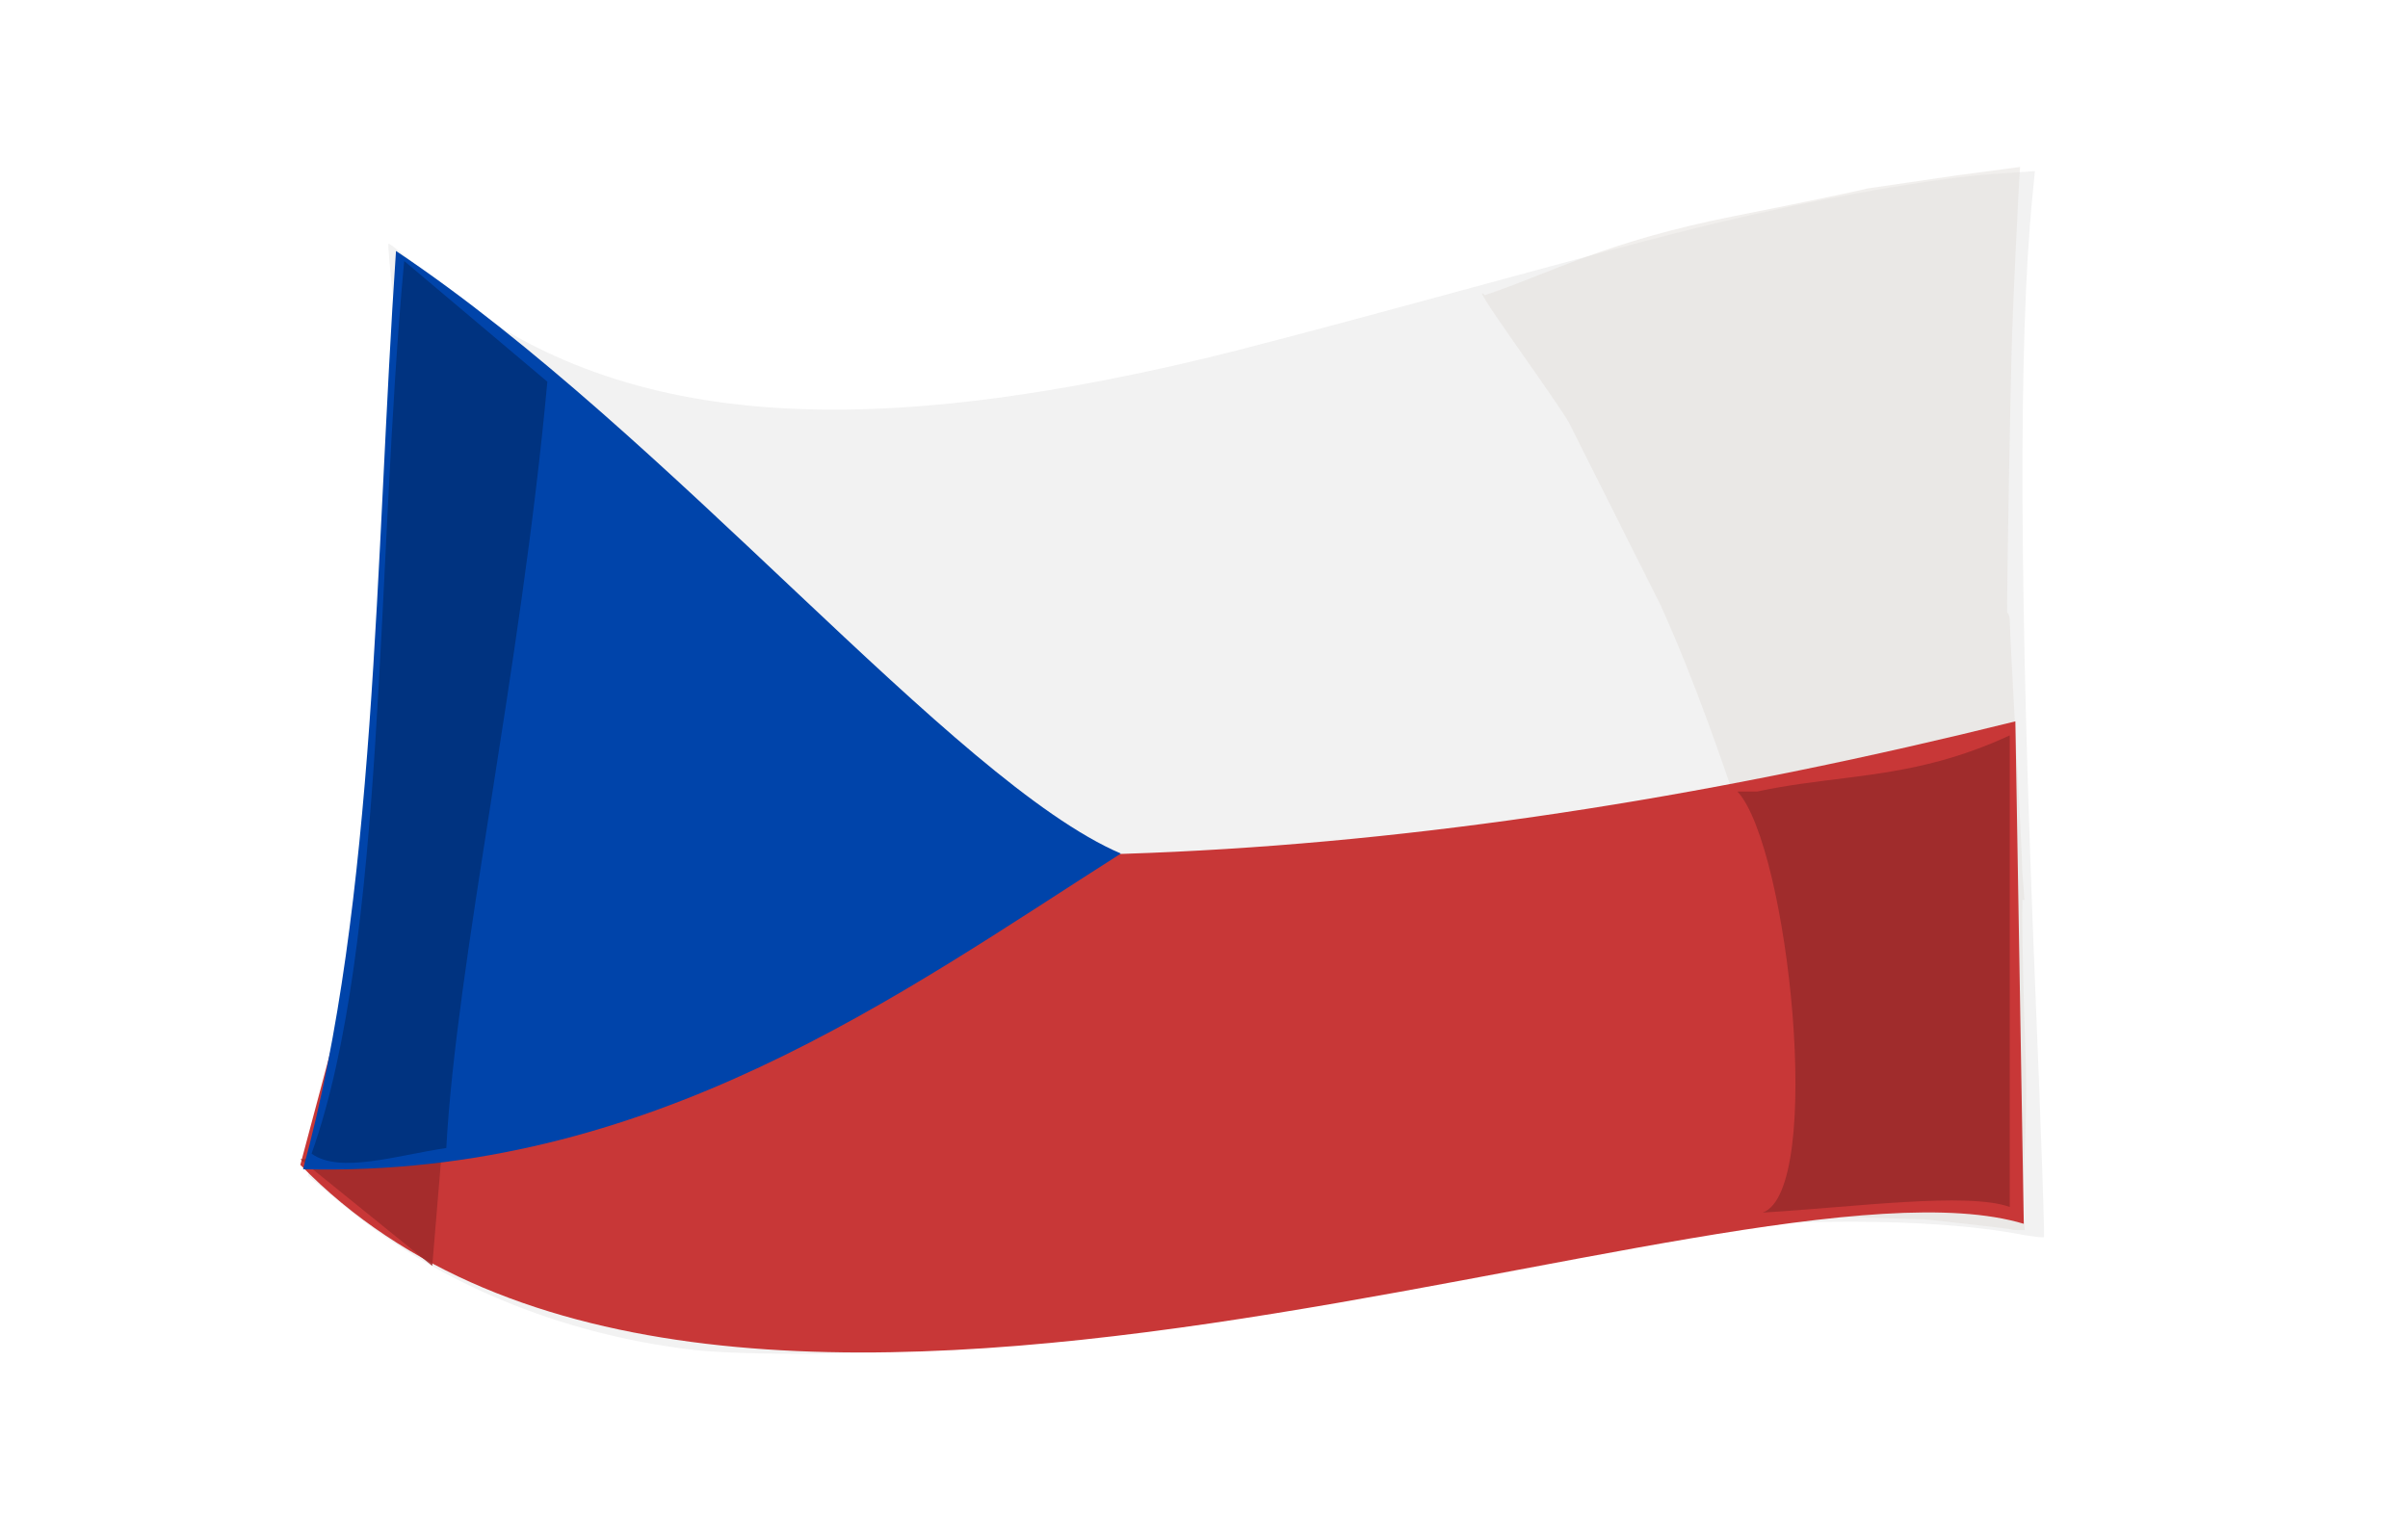
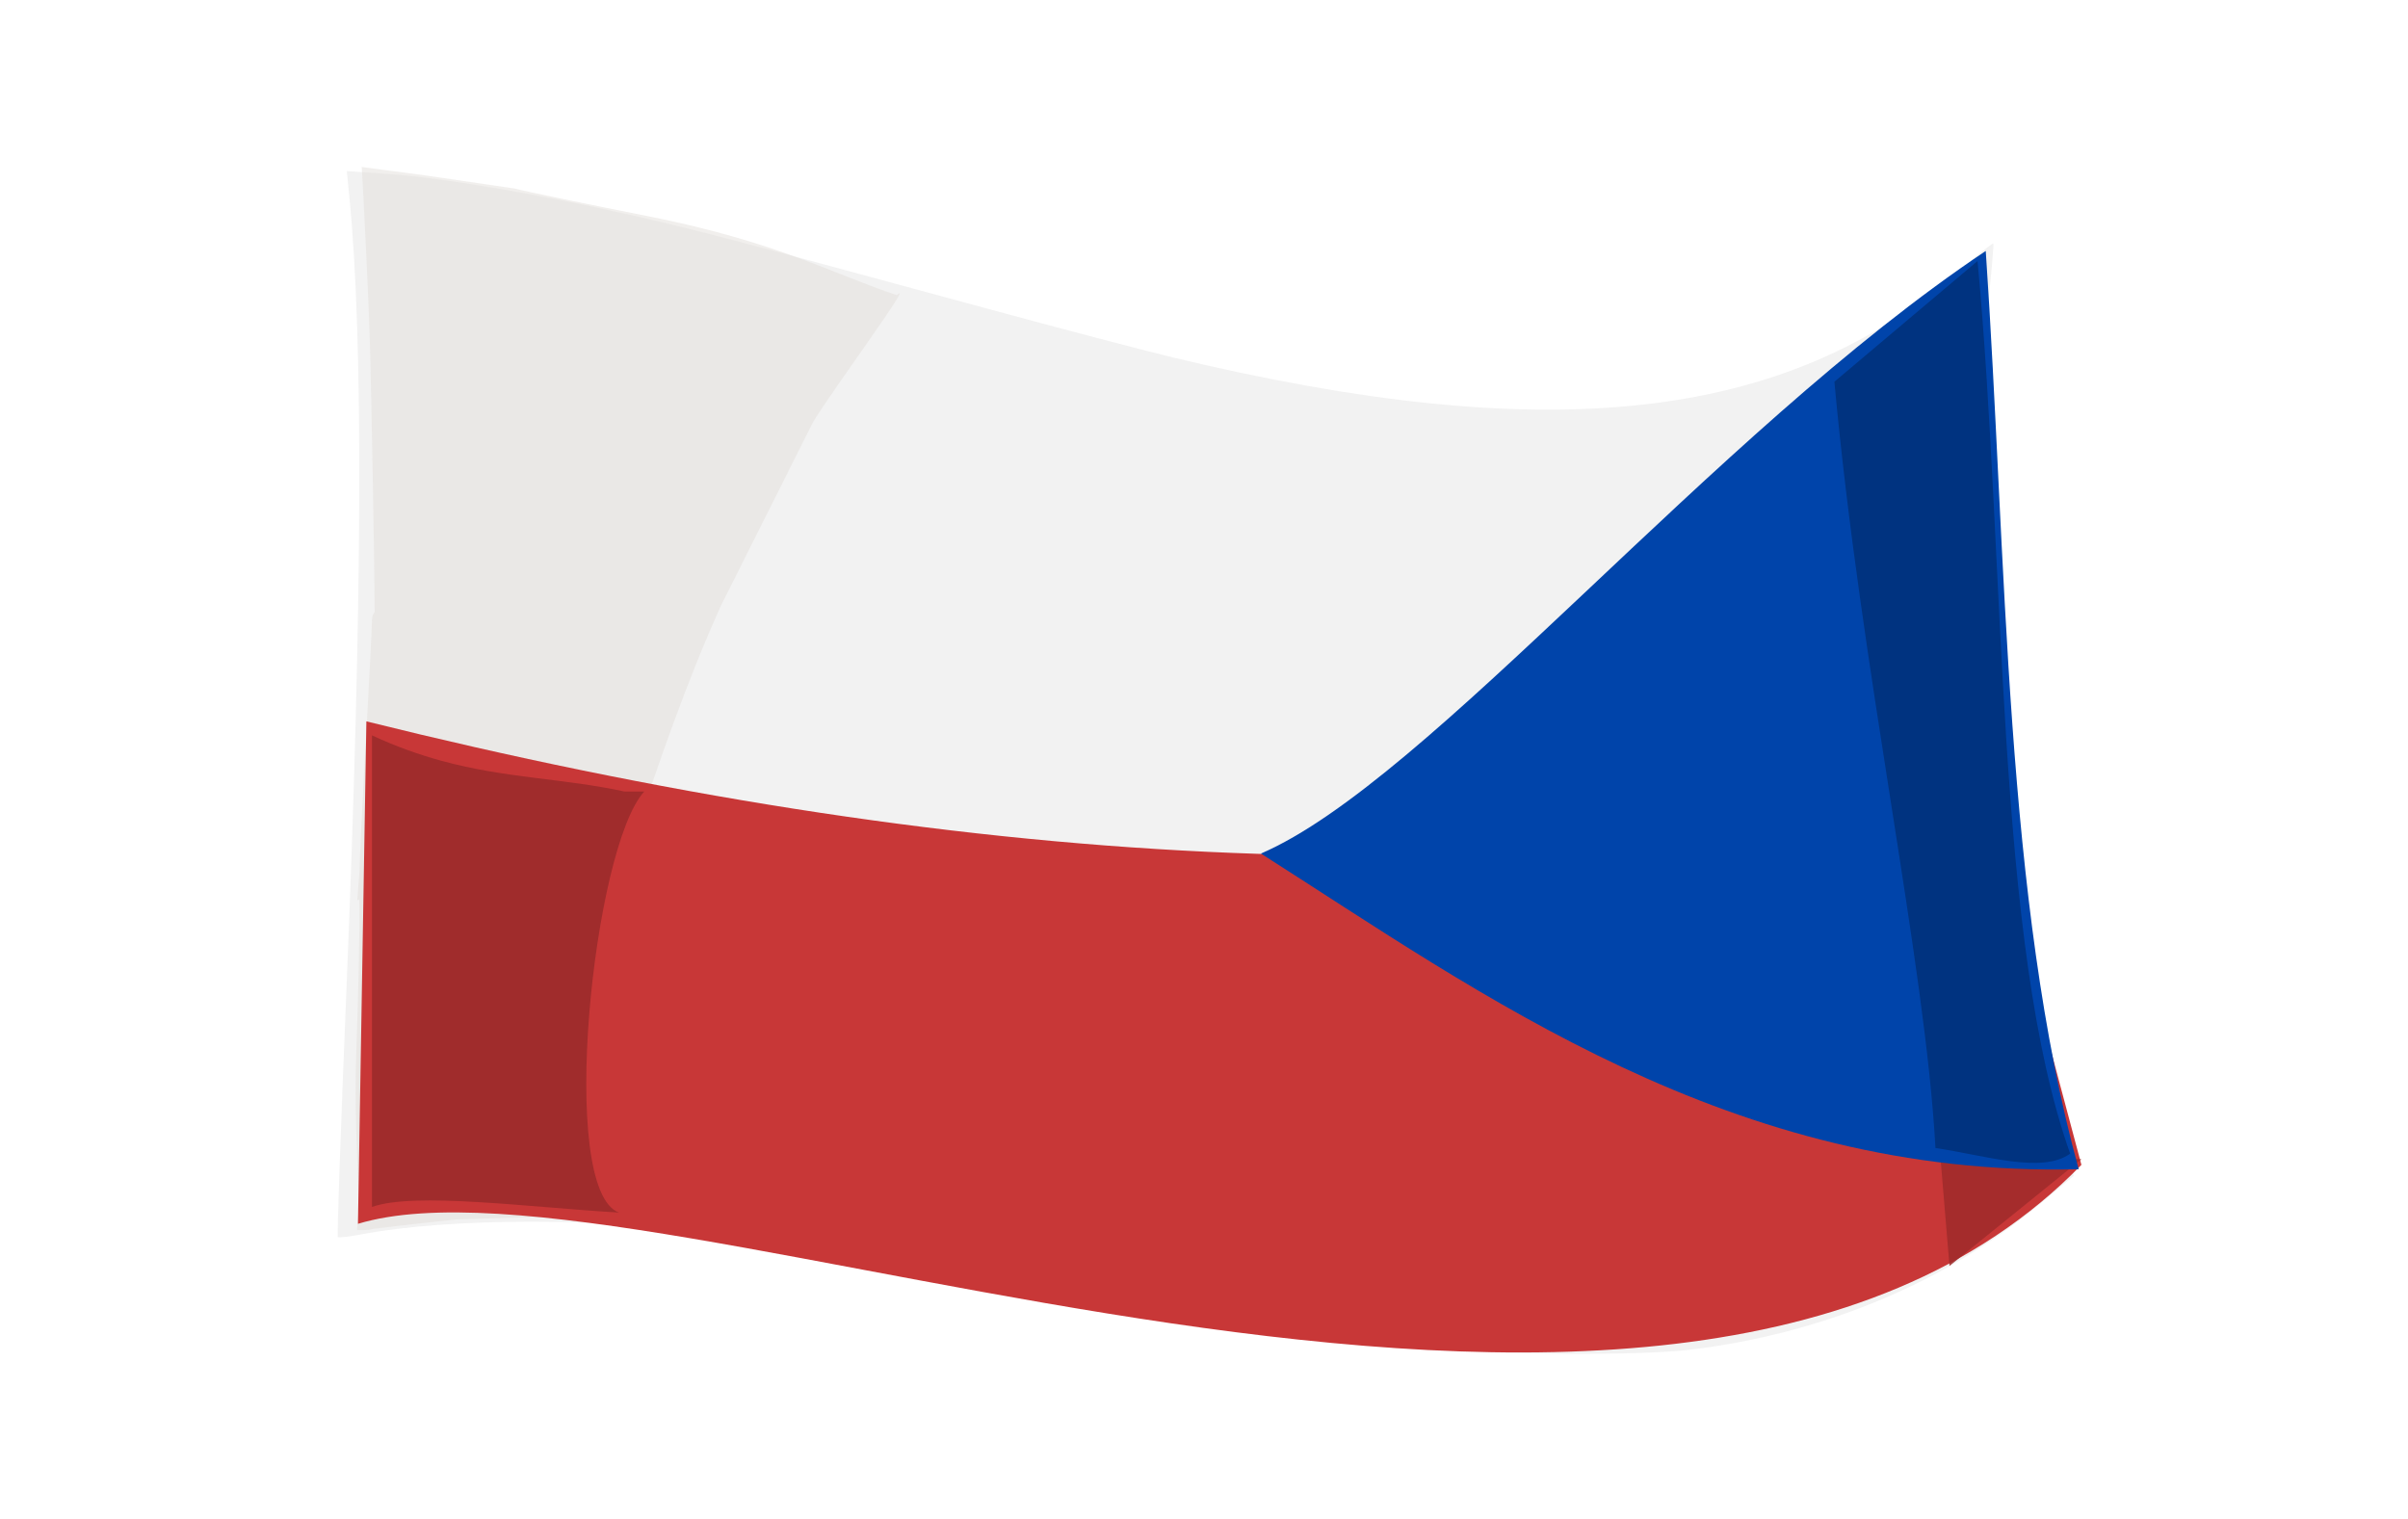
<svg xmlns="http://www.w3.org/2000/svg" width="303.307" height="191.268" id="svg4363" version="1.1">
  <defs id="defs4365">
    </defs>
-   <g id="layer1" transform="translate(0,-861.0945)">
+   <g id="layer1" transform="translate(300,-861.0945) scale(-1,1)">
    <path style="fill:#f2f2f2;fill-opacity:1" d="m 87.145,1031.1 c -16.8,-2.016 -32.334,-8.507 -44.246,-18.488 -2.203,-1.846 -4.045,-3.381 -4.093,-3.412 -0.049,-0.031 0.805,-3.913 1.896,-8.628 4.513,-19.495 7.52,-37.724 9.251,-56.081 0.984,-10.432 0.825,-34.48 -0.293,-44.461 -0.496,-4.43 -0.824,-8.139 -0.727,-8.242 0.096,-0.103 1.983,1.39 4.192,3.318 21.911,19.117 51.647,22.421 99.122,11.014 3.651,-0.877 14.335,-3.687 23.743,-6.245 32,-8.699 36.658,-9.919 45.265,-11.854 11.312,-2.543 23.278,-4.554 29.801,-5.009 l 5.26,-0.367 -0.327,3.327 c -1.773,18.05 -1.651,50.381 0.376,99.796 0.698,17.024 1.19,31.038 1.092,31.142 -0.098,0.104 -1.522,-0.064 -3.166,-0.372 -10.995,-2.063 -29.858,-2.083 -46.134,-0.049 -11.785,1.473 -18.051,2.521 -43.911,7.344 -24.519,4.573 -32.599,5.872 -43.855,7.048 -8.417,0.88 -26.741,1.001 -33.245,0.221 l 0,-10e-5 z" id="path3428" />
    <path style="fill:#e3dedb;fill-opacity:0.485" d="m 254.438,21.031 -8.219,1.094 -11.062,1.625 c -1.462,0.385 -9.242,1.99 -16.719,3.469 -16.299,3.224 -23.474,7.332 -31.406,9.958 -2.42,-2.298 8.121,11.965 10.556,15.99 L 209.188,76.281 c 4.337,9.609 7.774,19.597 11.094,29.594 l 1.23,5.219 c 2.245,5.131 3.232,14.325 4.051,20.781 0.261,2.078 -0.291,11.086 -0.594,12.156 l -2.508,8.946 20.071,0.617 c 5.843,0.623 10.686,1.19 10.75,1.25 0.064,0.059 0.482,0.094 0.938,0.094 l 0.812,0 -0.156,-1.688 c -0.28,-2.739 0.581,-11.116 0.258,-20.375 -0.241,-6.916 -0.484,-15.613 -0.383,-19.562 l 0.25,0.062 -0.281,-3.656 c -0.003,-1.211 -0.352,-8.452 -0.781,-16.062 -0.43,-7.611 -0.78,-14.455 -0.781,-15.219 -8.5e-4,-0.626 -0.046,-0.98 -0.344,-1.312 0.013,-6.455 0.419,-27.371 0.562,-32.812 0.169,-6.386 0.846,-19.802 1.062,-23.281 z" transform="translate(0,861.0945)" id="path3404" />
    <path style="fill:none" d="M -1.075,90.448 C -21.408,85.52 -31.05,83.11 -31.105,82.944 c -0.081,-0.245 0.308,-9.783 0.404,-9.884 0.028,-0.029 3.718,1.347 8.2,3.058 l 8.15,3.112 21.309,2.708 c 11.72,1.489 21.344,2.743 21.387,2.785 0.067,0.067 0.617,12.945 0.554,12.975 -0.013,0.006 -13.501,-3.255 -29.973,-7.248 l 0,0 z" id="path4328" transform="translate(0,861.0945)" />
    <path style="fill:none" d="M -1.075,90.448 C -21.408,85.52 -31.05,83.11 -31.105,82.944 c -0.081,-0.245 0.308,-9.783 0.404,-9.884 0.028,-0.029 3.718,1.347 8.2,3.058 l 8.15,3.112 21.309,2.708 c 11.72,1.489 21.344,2.743 21.387,2.785 0.067,0.067 0.617,12.945 0.554,12.975 -0.013,0.006 -13.501,-3.255 -29.973,-7.248 l 0,0 z" id="path4330" transform="translate(0,861.0945)" />
    <path style="fill:none" d="M -1.075,90.448 C -21.408,85.52 -31.05,83.11 -31.105,82.944 c -0.081,-0.245 0.308,-9.783 0.404,-9.884 0.028,-0.029 3.718,1.347 8.2,3.058 l 8.15,3.112 21.309,2.708 c 11.72,1.489 21.344,2.743 21.387,2.785 0.067,0.067 0.617,12.945 0.554,12.975 -0.013,0.006 -13.501,-3.255 -29.973,-7.248 l 0,0 z" id="path4332" transform="translate(0,861.0945)" />
    <path style="fill:none" d="M -1.075,90.448 C -21.408,85.52 -31.05,83.11 -31.105,82.944 c -0.081,-0.245 0.308,-9.783 0.404,-9.884 0.028,-0.029 3.718,1.347 8.2,3.058 l 8.15,3.112 21.309,2.708 c 11.72,1.489 21.344,2.743 21.387,2.785 0.067,0.067 0.617,12.945 0.554,12.975 -0.013,0.006 -13.501,-3.255 -29.973,-7.248 l 0,0 z" id="path4334" transform="translate(0,861.0945)" />
    <path style="fill:none" d="M -1.075,90.448 C -21.408,85.52 -31.05,83.11 -31.105,82.944 c -0.081,-0.245 0.308,-9.783 0.404,-9.884 0.028,-0.029 3.718,1.347 8.2,3.058 l 8.15,3.112 21.309,2.708 c 11.72,1.489 21.344,2.743 21.387,2.785 0.067,0.067 0.617,12.945 0.554,12.975 -0.013,0.006 -13.501,-3.255 -29.973,-7.248 l 0,0 z" id="path4336" transform="translate(0,861.0945)" />
    <path style="fill:none" d="M -1.075,90.448 C -21.408,85.52 -31.05,83.11 -31.105,82.944 c -0.081,-0.245 0.308,-9.783 0.404,-9.884 0.028,-0.029 3.718,1.347 8.2,3.058 l 8.15,3.112 21.309,2.708 c 11.72,1.489 21.344,2.743 21.387,2.785 0.067,0.067 0.617,12.945 0.554,12.975 -0.013,0.006 -13.501,-3.255 -29.973,-7.248 l 0,0 z" id="path4338" transform="translate(0,861.0945)" />
    <path style="fill:#c83737;fill-opacity:1" d="m 37.83,146.72 c 52.974,54.347 180.444,-3.601 217.082,7.425 L 253.851,90.859 C 180.793,109.01 112.312,113.81 50.558,98.99 l -12.728,47.73 z" id="path4434" transform="translate(0,861.0945)" />
    <path style="fill:#a02c2c;fill-opacity:0.879" d="m 37.83,146.013 c 3.536,0 18.031,-3.536 18.031,-3.536 l -1.414,16.971 -16.617,-13.435 z" id="path4438" transform="translate(0,861.0945)" />
    <path style="fill:#0044aa;fill-opacity:1" d="m 49.879,31.611 c 34.466,23.015 70.18,66.823 91.303,75.899 -27.691,17.608 -59.27,40.874 -103.01,39.757 9.312,-33.855 9.062,-76.927 11.707,-115.657 z" id="path4430" transform="translate(0,861.0945)" />
    <path style="fill:#003380;fill-opacity:1" d="m 50.912,32.876 18.031,15.203 c -3.328,36.383 -11.464,73.122 -12.728,96.52 -6.158,0.904 -13.427,3.289 -16.971,0.707 9.415,-26.425 8.104,-74.301 11.667,-112.43 z" id="path4432" transform="translate(0,861.0945)" />
    <path style="fill:#a02c2c;fill-opacity:1" d="m 218.85,99.697 c 6.455,7.021 10.976,50.199 3.182,53.033 11.383,-0.669 25.766,-2.624 31.113,-0.707 l 0,-59.397 c -3.095,1.43 -5.982,2.445 -8.738,3.198 -8.164,2.231 -15.184,2.175 -23.082,3.873 l -2.475,0 z" id="path4436" transform="translate(0,861.0945)" />
  </g>
</svg>
